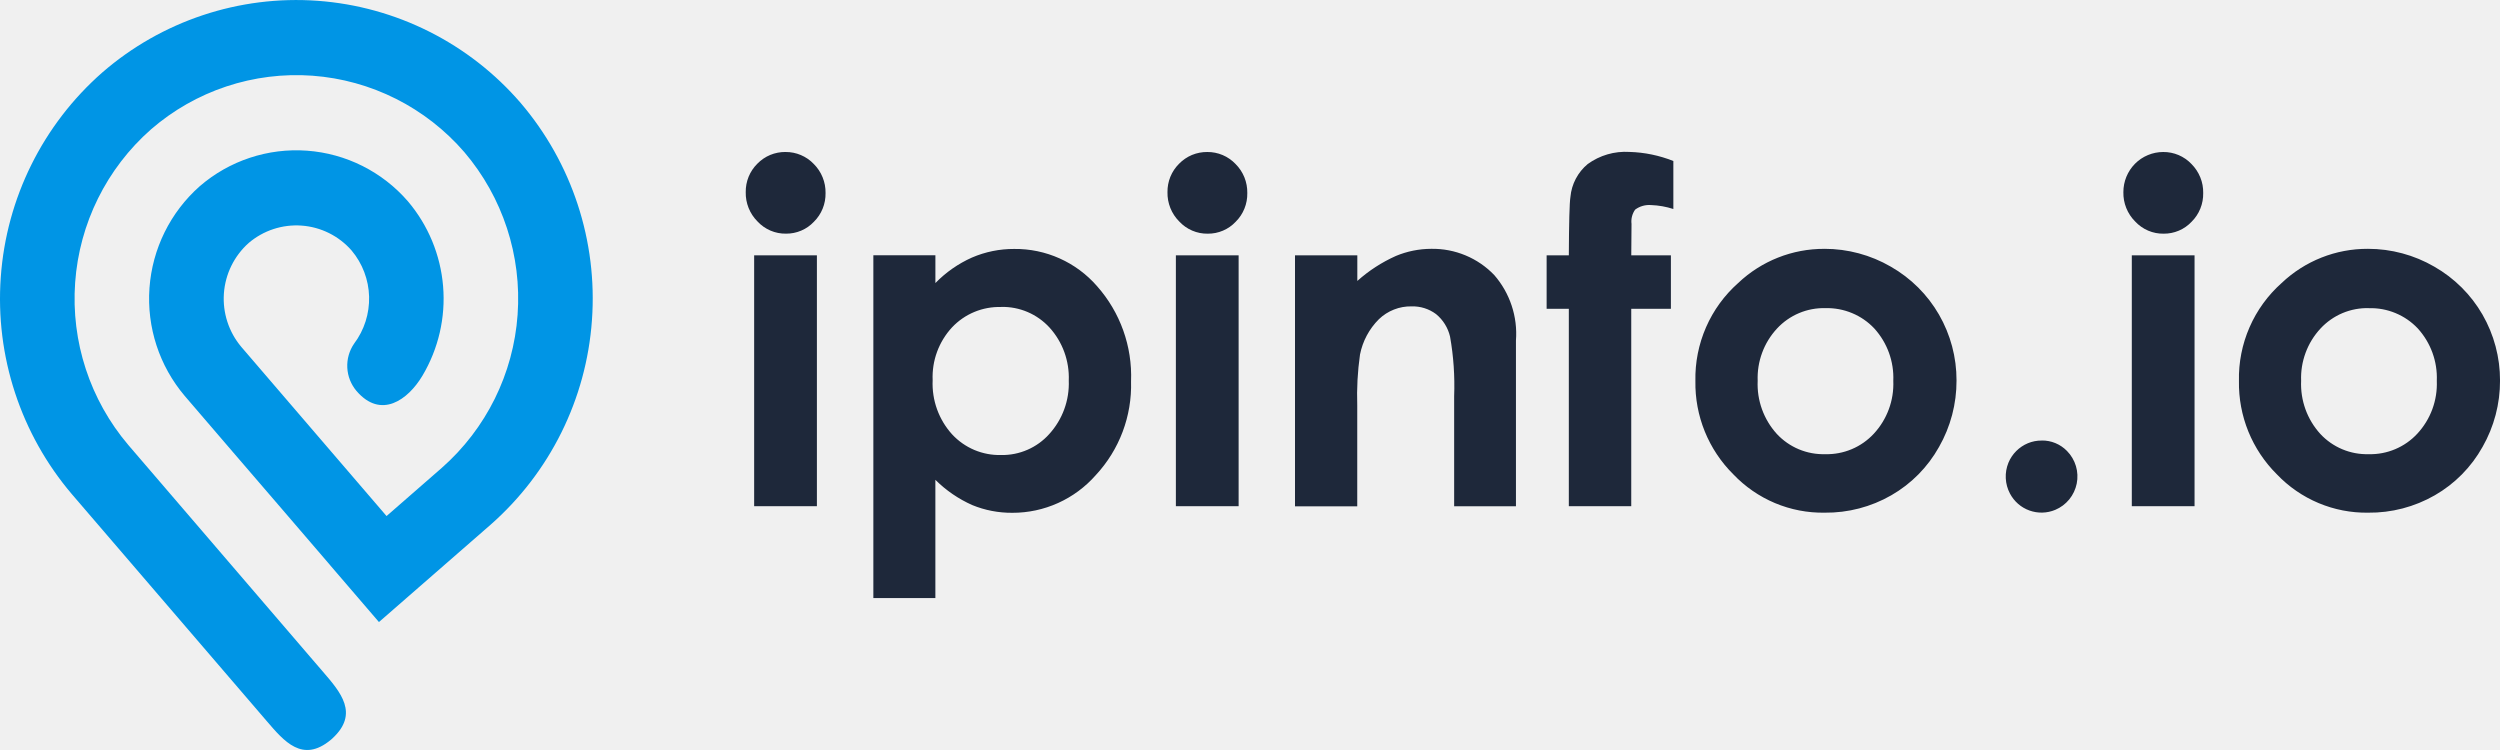
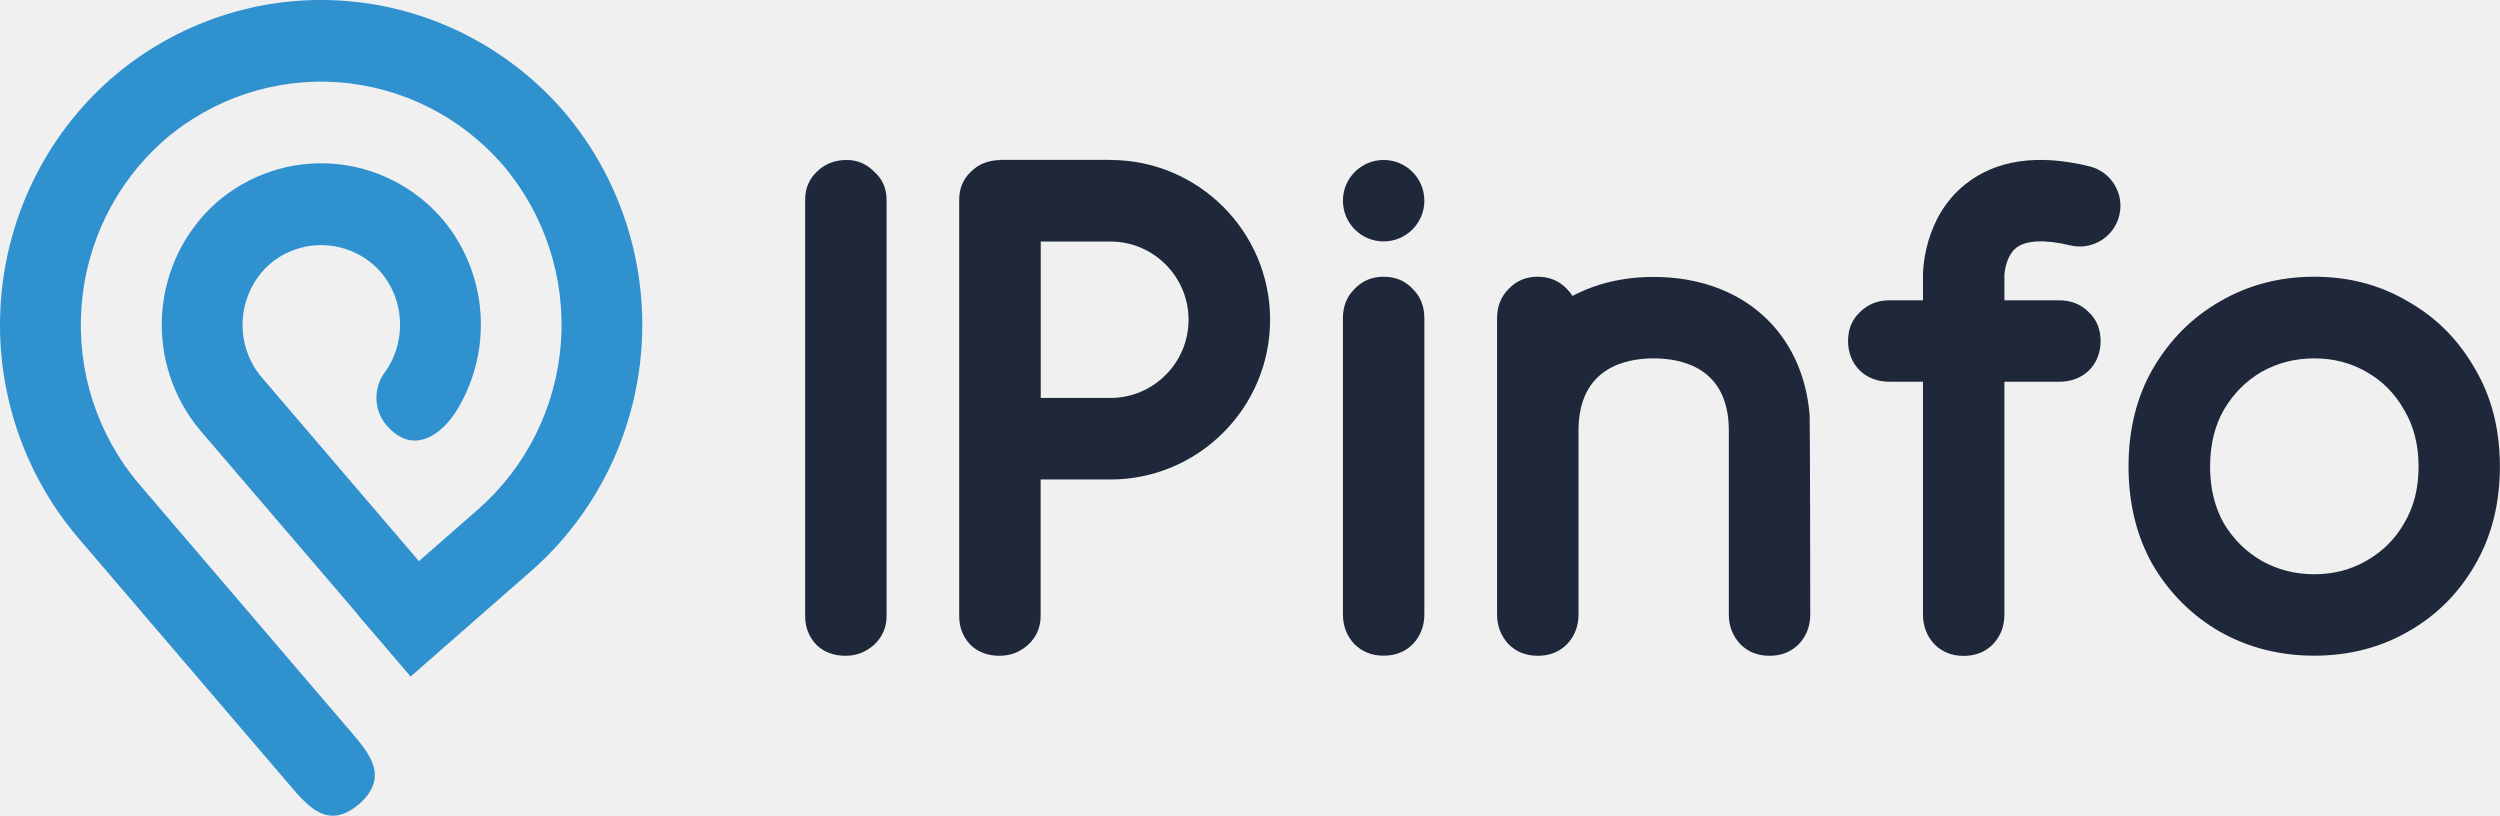
- <svg xmlns="http://www.w3.org/2000/svg" viewBox="0 0 100 30" fill="none">
-   <g clip-path="url(#clip0_3943_6551)">
-     <path d="M31.422 6.08C31.633 6.078 31.843 6.12 32.037 6.203C32.231 6.285 32.407 6.407 32.552 6.56C32.704 6.712 32.825 6.894 32.905 7.093C32.986 7.292 33.026 7.506 33.022 7.721C33.026 7.935 32.987 8.147 32.907 8.344C32.827 8.542 32.708 8.721 32.556 8.871C32.413 9.023 32.24 9.144 32.048 9.225C31.856 9.307 31.649 9.348 31.441 9.346C31.227 9.35 31.015 9.308 30.819 9.224C30.623 9.14 30.446 9.016 30.301 8.859C30.147 8.706 30.026 8.522 29.945 8.321C29.864 8.119 29.824 7.903 29.829 7.685C29.826 7.474 29.866 7.265 29.945 7.069C30.025 6.874 30.144 6.697 30.294 6.548C30.44 6.398 30.616 6.278 30.81 6.197C31.004 6.117 31.213 6.077 31.423 6.079L31.422 6.081V6.08ZM30.166 10.212H32.676V20.249H30.166V10.212V10.212ZM37.416 10.212V11.322C37.835 10.892 38.332 10.545 38.881 10.301C39.413 10.072 39.986 9.956 40.565 9.958C41.192 9.951 41.813 10.08 42.386 10.337C42.958 10.593 43.468 10.971 43.88 11.444C44.809 12.491 45.297 13.856 45.242 15.254C45.283 16.641 44.777 17.988 43.832 19.004C43.414 19.48 42.9 19.86 42.324 20.12C41.748 20.38 41.124 20.514 40.493 20.512C39.943 20.516 39.399 20.412 38.89 20.203C38.341 19.959 37.841 19.617 37.415 19.193V23.923H34.934V10.211H37.415L37.416 10.212ZM40.043 12.28C39.677 12.27 39.314 12.337 38.976 12.477C38.638 12.617 38.334 12.827 38.083 13.093C37.82 13.377 37.615 13.711 37.482 14.074C37.348 14.438 37.289 14.825 37.306 15.211C37.27 16.007 37.55 16.784 38.084 17.374C38.333 17.643 38.637 17.856 38.975 17.999C39.313 18.141 39.677 18.21 40.044 18.201C40.407 18.208 40.767 18.136 41.099 17.991C41.432 17.846 41.729 17.632 41.971 17.361C42.501 16.778 42.781 16.009 42.751 15.221C42.781 14.441 42.505 13.681 41.983 13.104C41.738 12.836 41.437 12.623 41.103 12.48C40.768 12.338 40.407 12.268 40.043 12.277V12.28ZM48.29 6.08C48.502 6.078 48.711 6.12 48.906 6.202C49.101 6.285 49.277 6.407 49.422 6.56C49.575 6.712 49.695 6.894 49.776 7.093C49.856 7.293 49.896 7.507 49.892 7.722C49.896 7.936 49.857 8.148 49.777 8.345C49.697 8.543 49.578 8.722 49.426 8.872C49.283 9.024 49.11 9.145 48.918 9.226C48.726 9.308 48.52 9.349 48.311 9.347C48.097 9.351 47.886 9.309 47.689 9.225C47.493 9.141 47.316 9.017 47.171 8.86C47.017 8.707 46.896 8.524 46.815 8.322C46.734 8.12 46.694 7.904 46.699 7.686C46.696 7.475 46.736 7.266 46.815 7.07C46.895 6.875 47.014 6.698 47.164 6.549C47.31 6.399 47.486 6.279 47.68 6.198C47.874 6.118 48.083 6.078 48.293 6.08H48.29V6.08ZM47.035 10.212H49.545V20.249H47.035V10.212ZM51.803 10.212H54.293V11.238C54.753 10.826 55.274 10.489 55.838 10.237C56.285 10.051 56.765 9.954 57.25 9.953C57.719 9.945 58.185 10.034 58.618 10.214C59.052 10.394 59.443 10.662 59.768 11C60.08 11.358 60.317 11.773 60.466 12.223C60.616 12.673 60.674 13.148 60.638 13.62V20.25H58.166V15.852C58.196 15.052 58.142 14.252 58.002 13.464C57.92 13.111 57.723 12.794 57.442 12.564C57.16 12.353 56.814 12.245 56.462 12.255C56.221 12.251 55.982 12.293 55.758 12.382C55.534 12.47 55.329 12.601 55.156 12.768C54.769 13.153 54.506 13.645 54.4 14.182C54.304 14.858 54.267 15.54 54.29 16.222V20.252H51.8V10.212H51.803V10.212ZM61.863 10.212H62.753C62.76 8.898 62.779 8.12 62.817 7.877C62.84 7.624 62.912 7.377 63.031 7.152C63.149 6.926 63.311 6.726 63.507 6.563C63.991 6.211 64.582 6.04 65.179 6.077C65.78 6.094 66.374 6.217 66.934 6.44V8.36C66.647 8.267 66.348 8.214 66.046 8.203C65.818 8.184 65.59 8.248 65.406 8.385C65.287 8.552 65.236 8.757 65.261 8.959L65.251 10.212H66.836V12.352H65.25V20.249H62.753V12.353H61.865V10.213L61.864 10.212H61.863ZM72.978 9.953C73.909 9.952 74.824 10.198 75.63 10.665C76.432 11.122 77.098 11.784 77.559 12.583C78.021 13.384 78.264 14.295 78.261 15.221C78.264 16.153 78.023 17.069 77.561 17.878C77.111 18.684 76.451 19.353 75.651 19.812C74.841 20.277 73.921 20.517 72.987 20.507C72.305 20.518 71.627 20.387 70.998 20.123C70.369 19.858 69.801 19.466 69.331 18.971C68.84 18.484 68.453 17.902 68.192 17.261C67.932 16.62 67.804 15.933 67.816 15.241C67.8 14.501 67.946 13.767 68.242 13.089C68.537 12.413 68.976 11.81 69.528 11.32C70.459 10.438 71.695 9.948 72.978 9.954V9.953ZM73.017 12.325C72.654 12.316 72.294 12.384 71.96 12.525C71.626 12.666 71.325 12.877 71.079 13.143C70.819 13.424 70.617 13.752 70.485 14.111C70.353 14.469 70.292 14.85 70.307 15.231C70.271 16.012 70.546 16.776 71.071 17.355C71.317 17.62 71.617 17.83 71.951 17.97C72.284 18.11 72.644 18.177 73.005 18.167C73.37 18.177 73.732 18.109 74.069 17.967C74.405 17.826 74.707 17.614 74.955 17.346C75.217 17.063 75.421 16.73 75.554 16.367C75.688 16.005 75.748 15.619 75.732 15.233C75.764 14.461 75.49 13.708 74.97 13.136C74.72 12.871 74.417 12.662 74.08 12.523C73.743 12.383 73.381 12.316 73.017 12.325V12.325ZM81.667 17.62C81.856 17.617 82.043 17.653 82.217 17.725C82.391 17.797 82.549 17.904 82.68 18.039C82.847 18.208 82.969 18.416 83.037 18.643C83.105 18.87 83.116 19.111 83.069 19.343C83.022 19.575 82.92 19.792 82.77 19.976C82.62 20.159 82.428 20.303 82.21 20.394C81.881 20.532 81.512 20.541 81.177 20.42C80.841 20.299 80.564 20.057 80.398 19.741C80.298 19.553 80.241 19.345 80.231 19.132C80.22 18.919 80.257 18.706 80.338 18.508C80.484 18.156 80.764 17.876 81.116 17.729C81.29 17.657 81.476 17.621 81.665 17.622L81.666 17.62H81.667ZM86.527 6.08C86.739 6.078 86.948 6.12 87.143 6.202C87.338 6.285 87.514 6.407 87.659 6.56C87.811 6.713 87.931 6.894 88.012 7.094C88.093 7.293 88.132 7.507 88.128 7.722C88.132 7.936 88.093 8.148 88.013 8.345C87.933 8.543 87.814 8.722 87.662 8.872C87.519 9.024 87.346 9.145 87.154 9.226C86.962 9.308 86.755 9.349 86.547 9.347C86.333 9.351 86.121 9.309 85.925 9.225C85.729 9.141 85.552 9.017 85.407 8.86C85.253 8.707 85.132 8.523 85.051 8.322C84.97 8.12 84.93 7.904 84.935 7.686C84.934 7.261 85.101 6.853 85.4 6.55C85.548 6.401 85.723 6.283 85.917 6.203C86.111 6.122 86.318 6.08 86.528 6.08H86.527ZM85.272 10.212H87.782V20.249H85.272V10.212V10.212ZM94.718 9.953C95.649 9.952 96.564 10.198 97.37 10.665C98.172 11.122 98.838 11.784 99.299 12.583C99.761 13.386 100.003 14.296 100.001 15.221C100.004 16.153 99.763 17.069 99.301 17.878C98.851 18.684 98.191 19.353 97.391 19.812C96.58 20.277 95.66 20.517 94.726 20.507C94.045 20.517 93.369 20.386 92.741 20.122C92.112 19.858 91.544 19.466 91.073 18.971C90.582 18.484 90.195 17.902 89.934 17.261C89.674 16.62 89.546 15.933 89.558 15.241C89.541 14.502 89.686 13.768 89.982 13.09C90.276 12.414 90.715 11.81 91.266 11.32C92.197 10.437 93.433 9.947 94.716 9.953H94.718V9.953ZM94.755 12.325C94.392 12.316 94.032 12.384 93.698 12.525C93.364 12.666 93.064 12.877 92.818 13.143C92.558 13.424 92.356 13.752 92.224 14.11C92.091 14.469 92.03 14.85 92.045 15.231C92.01 16.013 92.285 16.776 92.811 17.355C93.057 17.62 93.357 17.83 93.691 17.97C94.024 18.11 94.383 18.177 94.745 18.167C95.109 18.177 95.472 18.109 95.808 17.967C96.144 17.826 96.446 17.614 96.694 17.346C96.956 17.063 97.16 16.73 97.294 16.367C97.427 16.005 97.488 15.62 97.472 15.233C97.504 14.461 97.23 13.708 96.71 13.136C96.459 12.871 96.156 12.662 95.818 12.523C95.481 12.383 95.119 12.317 94.754 12.327L94.755 12.325V12.325Z" fill="#1E283A" />
-     <path fill-rule="evenodd" clip-rule="evenodd" d="M13.206 22.609L15.158 24.882L17.413 22.916L19.622 20.99C21.998 18.901 23.455 15.961 23.678 12.806C23.906 9.648 22.882 6.528 20.828 4.119C19.809 2.937 18.568 1.968 17.174 1.267C15.781 0.566 14.263 0.146 12.707 0.032C11.152 -0.081 9.59 0.115 8.111 0.608C6.632 1.101 5.264 1.88 4.087 2.903C1.711 4.992 0.254 7.932 0.031 11.088C-0.196 14.245 0.828 17.365 2.881 19.774L10.67 28.844C11.366 29.654 12.098 30.532 13.229 29.596L13.263 29.567L13.295 29.538C14.377 28.543 13.62 27.687 12.924 26.876L12.438 26.311L5.136 17.804C3.601 15.999 2.836 13.664 3.006 11.301C3.174 8.939 4.264 6.738 6.041 5.174C6.923 4.409 7.947 3.826 9.054 3.458C10.161 3.09 11.33 2.944 12.494 3.028C14.846 3.201 17.033 4.301 18.574 6.086C20.11 7.89 20.874 10.226 20.704 12.589C20.537 14.95 19.447 17.151 17.67 18.716L15.462 20.642L13.51 18.369L11.558 16.096L9.648 13.871C9.149 13.276 8.901 12.51 8.956 11.736C9.012 10.961 9.366 10.239 9.945 9.721C10.533 9.219 11.295 8.968 12.066 9.024C12.837 9.08 13.555 9.438 14.064 10.02C14.499 10.538 14.746 11.189 14.764 11.865C14.782 12.542 14.571 13.205 14.164 13.746C13.97 14.028 13.874 14.366 13.892 14.709C13.909 15.051 14.039 15.377 14.26 15.639C15.24 16.78 16.321 15.995 16.897 15.029C17.539 13.95 17.828 12.699 17.724 11.449C17.62 10.198 17.129 9.011 16.318 8.054C15.294 6.87 13.841 6.141 12.28 6.027C10.719 5.914 9.176 6.424 7.991 7.448C6.813 8.49 6.091 9.952 5.979 11.52C5.866 13.088 6.373 14.639 7.39 15.838L9.301 18.064L11.254 20.334L13.206 22.607V22.609V22.609Z" fill="#0095E5" />
+ <svg xmlns="http://www.w3.org/2000/svg" id="Layer_1" data-name="Layer 1" viewBox="0 0 240.67 78.52">
+   <defs>
+     <style>
+       .cls-1 {
+         fill: #3091cf;
+         fill-rule: evenodd;
+       }
+ 
+       .cls-1, .cls-2 {
+         stroke-width: 0px;
+       }
+ 
+       .cls-2 {
+         fill: #1e283a;
+       }
+     </style>
+   </defs>
+   <path class="cls-1" d="M34.44,59.18l5.09,5.95,5.88-5.15,5.76-5.04c6.19-5.45,9.99-13.15,10.58-21.42.59-8.27-2.08-16.45-7.43-22.74C48.93,4.52,41.32.68,33.14.08c-8.18-.6-16.26,2.11-22.48,7.52C4.47,13.04.67,20.75.08,29.02c-.59,8.27,2.08,16.45,7.43,22.74l20.31,23.74c1.81,2.12,3.72,4.42,6.67,1.97l.09-.07.09-.08c2.82-2.61.85-4.84-.97-6.97l-1.27-1.48-19.04-22.27c-4-4.71-6-10.83-5.55-17.02.44-6.19,3.29-11.96,7.91-16.04,4.66-4.05,10.71-6.06,16.83-5.62,6.12.45,11.82,3.32,15.86,8,4,4.71,6,10.83,5.56,17.02-.44,6.19-3.29,11.96-7.91,16.04l-5.76,5.04-5.09-5.95-5.09-5.95-4.98-5.82c-1.3-1.55-1.95-3.56-1.8-5.59.15-2.03,1.07-3.92,2.58-5.27,1.54-1.32,3.52-1.97,5.53-1.82,2.01.15,3.88,1.08,5.21,2.61,1.11,1.32,1.75,2.98,1.82,4.71.07,1.73-.43,3.44-1.42,4.85-.05.07-.09.13-.14.19-.51.74-.75,1.62-.71,2.52.05.9.38,1.75.96,2.43,2.56,2.99,5.38.93,6.88-1.6,1.67-2.82,2.43-6.1,2.16-9.38-.27-3.28-1.55-6.38-3.67-8.88-2.68-3.1-6.47-5.01-10.53-5.31-4.07-.3-8.08,1.04-11.18,3.72-3.07,2.71-4.95,6.54-5.25,10.66-.29,4.11,1.03,8.17,3.68,11.31l4.98,5.82,5.09,5.94,5.09,5.95h0Z" />
+   <g>
+     <path class="cls-2" d="M85.35,59.3c0,1.09-.4,2.01-1.19,2.76-.79.71-1.71,1.07-2.76,1.07-1.17,0-2.11-.36-2.82-1.07-.71-.75-1.07-1.67-1.07-2.76V19.23c0-1.09.38-1.99,1.13-2.7.75-.75,1.71-1.13,2.89-1.13,1,0,1.88.38,2.63,1.13.79.71,1.19,1.61,1.19,2.7v40.07Z" />
+     <path class="cls-2" d="M137.12,59.13c0,1.13-.37,2.09-1.11,2.88-.74.74-1.68,1.11-2.81,1.11s-2.07-.37-2.81-1.11c-.74-.78-1.11-1.74-1.11-2.88v-28.5c0-1.13.37-2.07,1.11-2.81.74-.78,1.68-1.18,2.81-1.18s2.07.39,2.81,1.18c.74.74,1.11,1.68,1.11,2.81v28.5Z" />
+     <path class="cls-2" d="M238.23,35.45c-1.58-2.76-3.72-4.91-6.44-6.44-2.67-1.58-5.67-2.37-9-2.37s-6.35.79-9.07,2.37c-2.67,1.53-4.82,3.68-6.44,6.44-1.58,2.72-2.37,5.87-2.37,9.46s.79,6.77,2.37,9.53c1.62,2.72,3.77,4.84,6.44,6.38,2.72,1.53,5.74,2.3,9.07,2.3s6.33-.77,9-2.3c2.72-1.53,4.86-3.66,6.44-6.38,1.62-2.76,2.43-5.94,2.43-9.53s-.81-6.75-2.43-9.46ZM231.44,50.38c-.88,1.53-2.09,2.73-3.63,3.6-1.5.87-3.17,1.3-5.02,1.3s-3.54-.43-5.08-1.3c-1.5-.87-2.71-2.07-3.63-3.6-.88-1.57-1.32-3.39-1.32-5.46s.44-3.93,1.32-5.46c.92-1.57,2.14-2.79,3.63-3.66,1.54-.87,3.24-1.3,5.08-1.3s3.52.43,5.02,1.3c1.54.87,2.75,2.09,3.63,3.66.92,1.53,1.39,3.35,1.39,5.46s-.46,3.89-1.39,5.46Z" />
+     <circle class="cls-2" cx="133.2" cy="19.32" r="3.92" />
+     <path class="cls-2" d="M174.21,39.97c-.64-8.02-6.51-13.31-15.01-13.31-2.97,0-5.6.65-7.82,1.83-.15-.24-.32-.46-.53-.67-.74-.78-1.68-1.18-2.81-1.18s-2.07.39-2.81,1.18c-.74.74-1.11,1.68-1.11,2.81v28.51c0,1.13.37,2.09,1.11,2.88.74.74,1.68,1.11,2.81,1.11s2.07-.37,2.81-1.11c.74-.78,1.11-1.74,1.11-2.88v-17.84c.08-5.91,4.55-6.8,7.24-6.8s7.16.89,7.23,6.8v17.84c0,1.13.37,2.09,1.11,2.88.74.74,1.68,1.11,2.81,1.11s2.07-.37,2.81-1.11c.74-.78,1.11-1.74,1.11-2.88,0,0-.02-18.93-.06-19.16Z" />
+     <path class="cls-2" d="M201.14,16.01c-4.97-1.21-8.98-.63-11.93,1.72-4.06,3.23-4.1,8.4-4.09,8.98v2.2h-3.22c-1.14,0-2.09.38-2.85,1.14-.76.71-1.14,1.64-1.14,2.78s.38,2.09,1.14,2.85c.76.71,1.71,1.07,2.85,1.07h3.22v22.4c0,1.13.37,2.09,1.11,2.88.74.74,1.68,1.11,2.81,1.11s2.07-.37,2.81-1.11c.74-.78,1.11-1.74,1.11-2.88v-22.4h5.27c1.14,0,2.09-.36,2.85-1.07.76-.76,1.14-1.71,1.14-2.85s-.38-2.06-1.14-2.78c-.76-.76-1.71-1.14-2.85-1.14h-5.27v-2.48c.04-.48.24-1.88,1.16-2.59.93-.72,2.77-.8,5.17-.22,2.1.51,4.22-.78,4.73-2.88.51-2.1-.78-4.22-2.88-4.73Z" />
+     <path class="cls-2" d="M106.89,15.39h-10.63v.02c-1.13.02-2.06.39-2.79,1.12-.75.71-1.13,1.61-1.13,2.7v40.07c0,1.09.36,2.01,1.07,2.76.71.71,1.65,1.07,2.82,1.07,1.05,0,1.97-.36,2.76-1.07.79-.75,1.19-1.67,1.19-2.76v-13.14h6.71c8.48,0,15.38-6.9,15.38-15.38s-6.9-15.38-15.38-15.38ZM106.89,38.31h-6.7v-15.06h6.7c4.15,0,7.53,3.38,7.53,7.53s-3.38,7.53-7.53,7.53Z" />
  </g>
-   <defs>
-     <clipPath id="clip0_3943_6551">
-       <rect width="100" height="30" fill="white" />
-     </clipPath>
-   </defs>
</svg>
